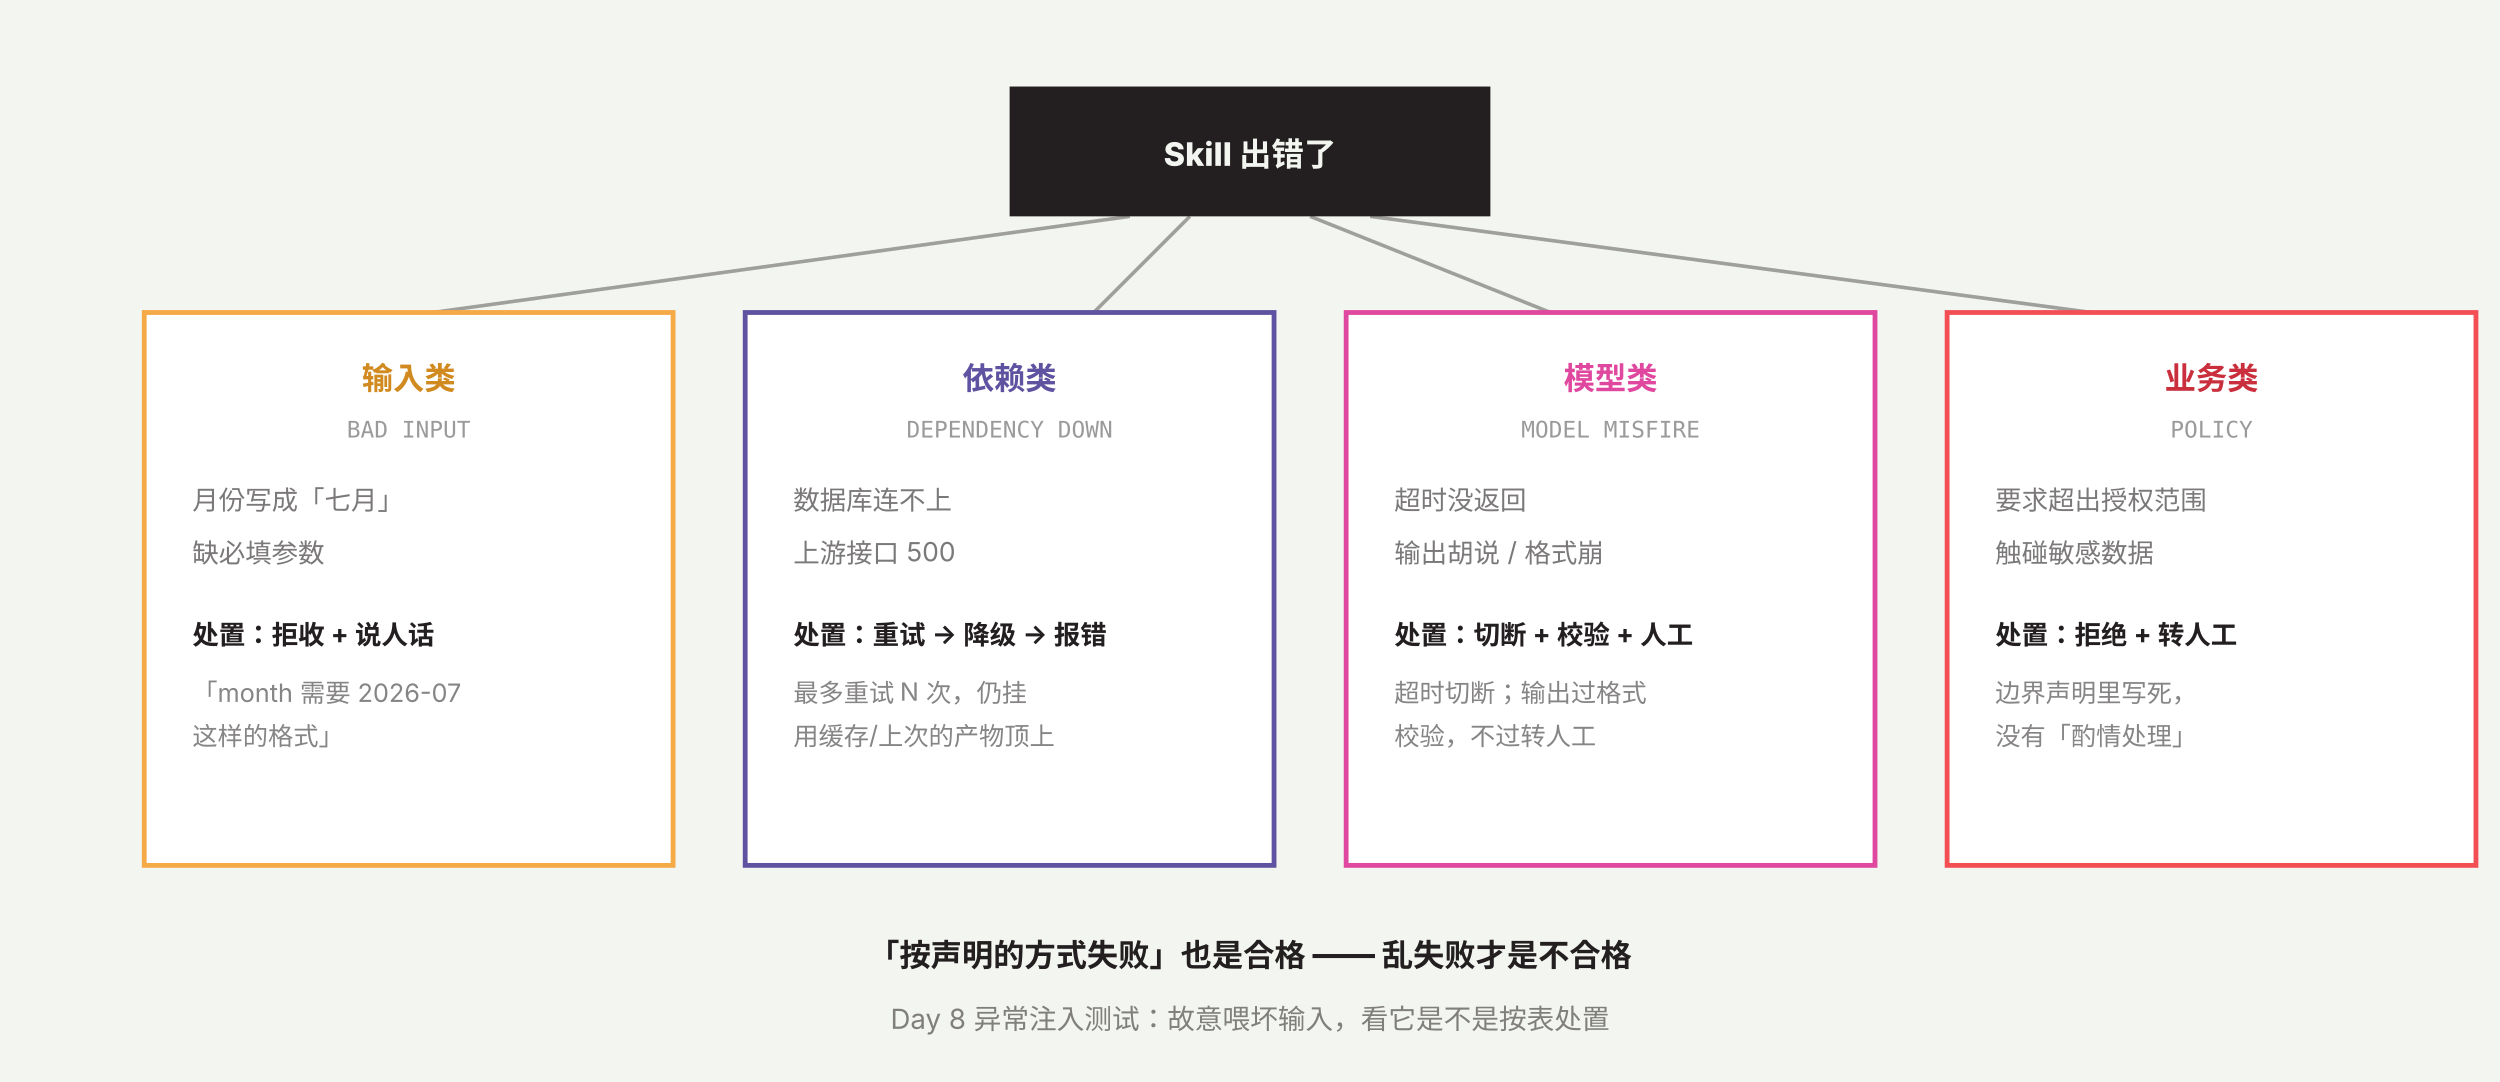
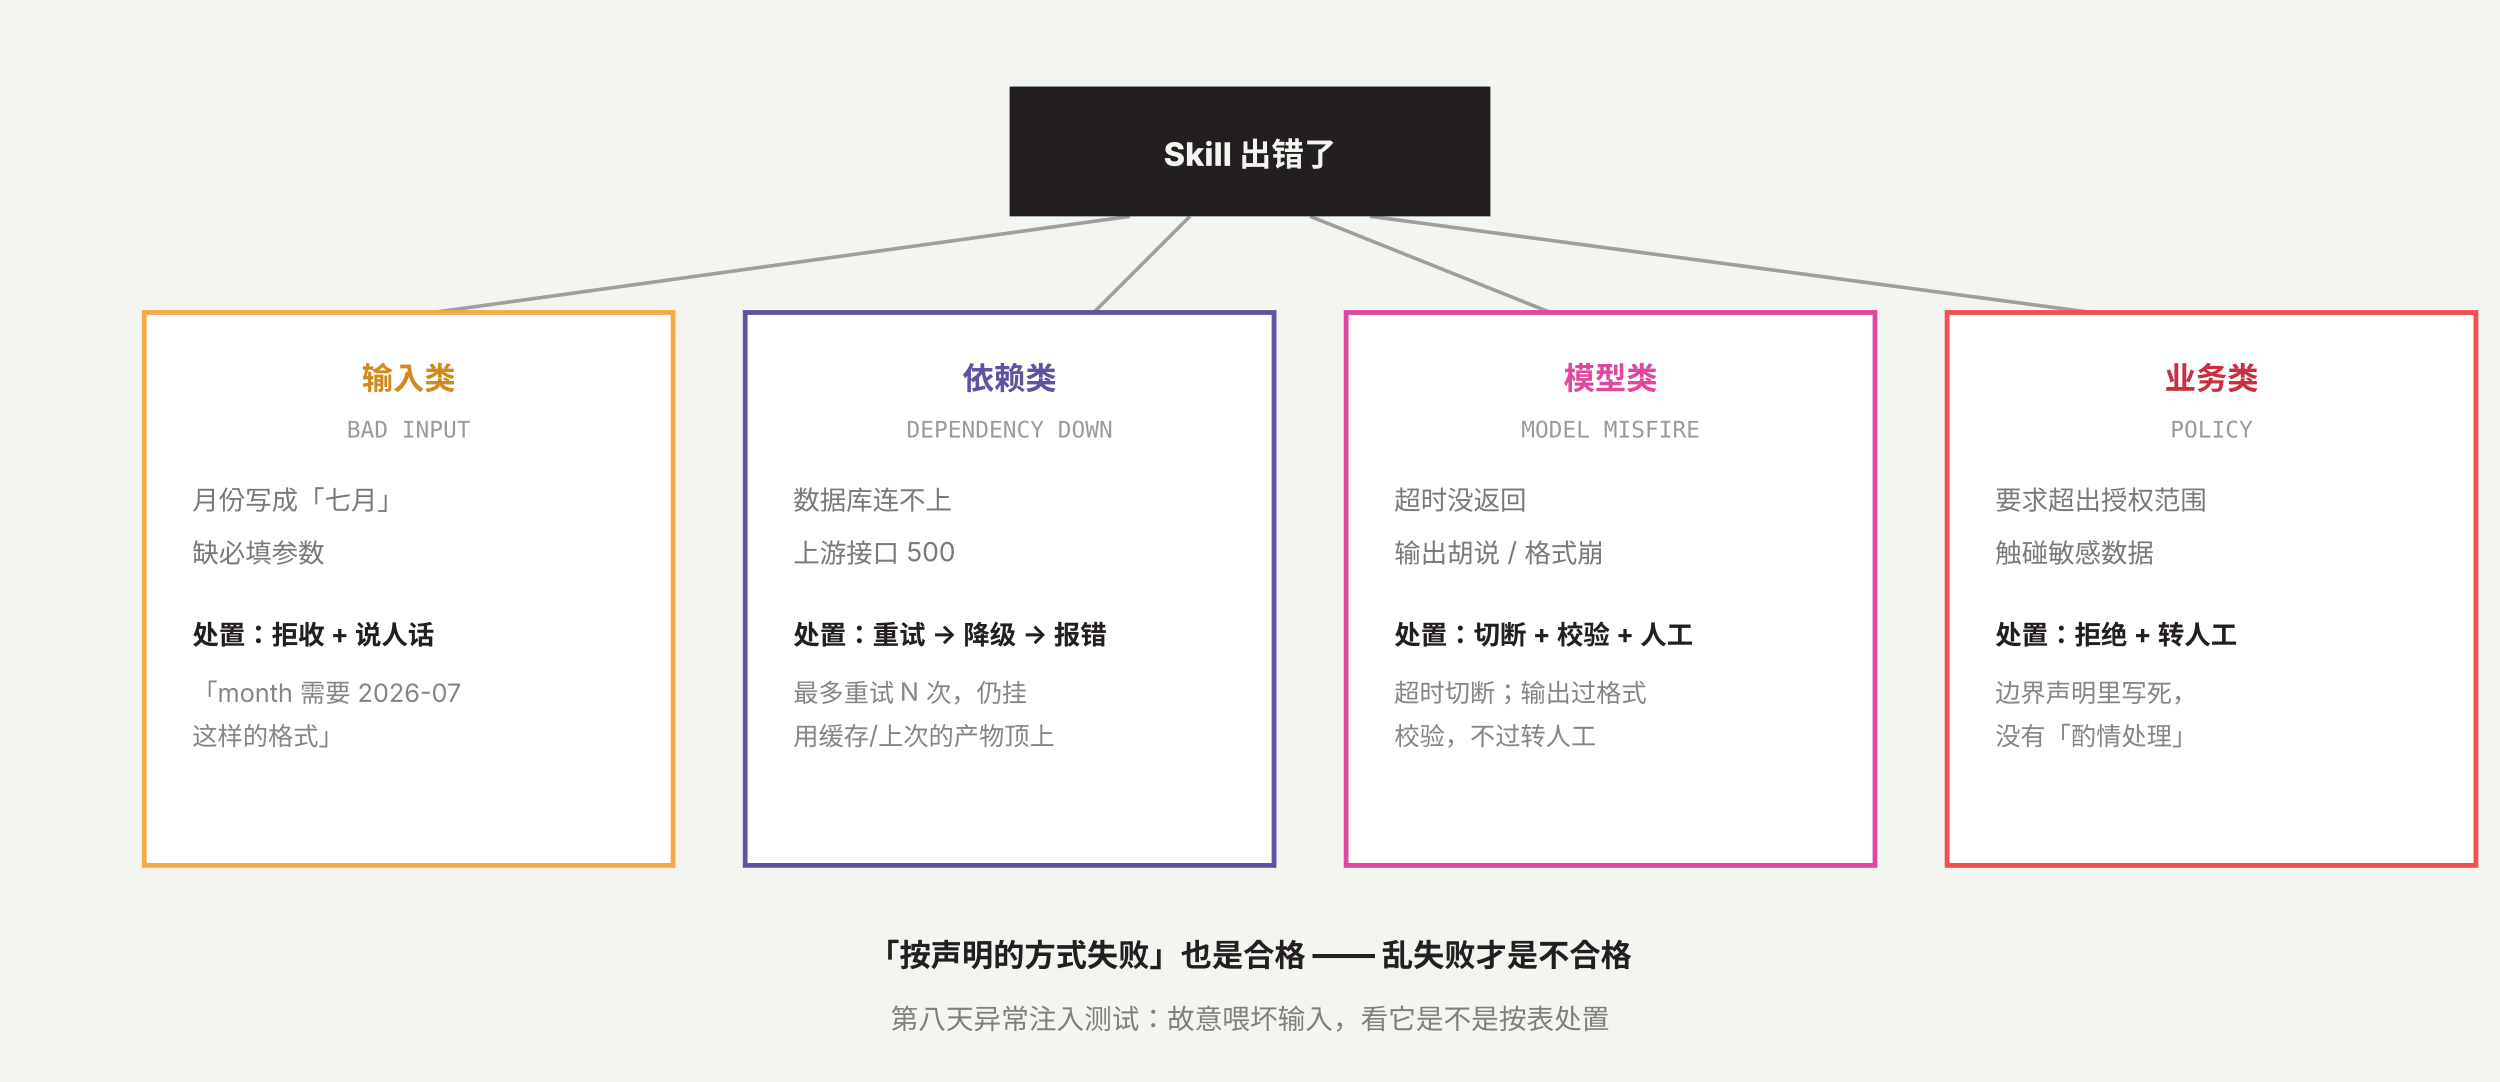
<svg xmlns="http://www.w3.org/2000/svg" viewBox="0 0 1040 450" font-family="-apple-system,BlinkMacSystemFont,'PingFang SC','Hiragino Sans GB','Microsoft YaHei',sans-serif" role="img" aria-label="Skill 异常分类与处置">
  <rect width="1040" height="450" fill="#f2f5f0" />
  <rect x="420" y="36" width="200" height="54" fill="#231f20" />
  <text x="520" y="69" text-anchor="middle" font-size="13.5" font-weight="800" fill="#f2f5f0">Skill 出错了</text>
  <g stroke="rgba(35,31,32,.4)" stroke-width="1.5">
    <line x1="470" y1="90" x2="180" y2="130" />
    <line x1="495" y1="90" x2="455" y2="130" />
    <line x1="545" y1="90" x2="645" y2="130" />
    <line x1="570" y1="90" x2="870" y2="130" />
  </g>
  <g>
    <rect x="60" y="130" width="220" height="230" fill="#ffffff" stroke="#f5a947" stroke-width="2" />
    <text x="170" y="162" text-anchor="middle" font-size="13" font-weight="800" fill="#d18a1f">输入类</text>
    <text x="170" y="182" text-anchor="middle" font-size="9.5" fill="rgba(35,31,32,.45)" style="font-family:'SF Mono',Menlo,monospace">BAD INPUT</text>
    <text x="80" y="212" font-size="11" fill="rgba(35,31,32,.6)">月份写成「七月」</text>
    <text x="80" y="234" font-size="11" fill="rgba(35,31,32,.6)">缺必填参数</text>
    <text x="80" y="268" font-size="11" font-weight="700" fill="#231f20">处置：拒收 + 说人话</text>
    <text x="80" y="292" font-size="10.5" fill="rgba(35,31,32,.55)">「month 需要 2026-07</text>
    <text x="80" y="310" font-size="10.5" fill="rgba(35,31,32,.55)">这样的格式」</text>
  </g>
  <g>
    <rect x="310" y="130" width="220" height="230" fill="#ffffff" stroke="#5f52a0" stroke-width="2" />
    <text x="420" y="162" text-anchor="middle" font-size="13" font-weight="800" fill="#5f52a0">依赖类</text>
    <text x="420" y="182" text-anchor="middle" font-size="9.5" fill="rgba(35,31,32,.45)" style="font-family:'SF Mono',Menlo,monospace">DEPENDENCY DOWN</text>
    <text x="330" y="212" font-size="11" fill="rgba(35,31,32,.6)">数据库连不上</text>
    <text x="330" y="234" font-size="11" fill="rgba(35,31,32,.6)">上游接口 500</text>
    <text x="330" y="268" font-size="11" font-weight="700" fill="#231f20">处置：重试 → 降级 → 报错</text>
    <text x="330" y="292" font-size="10.5" fill="rgba(35,31,32,.55)">最多重试 N 次，仍挂</text>
    <text x="330" y="310" font-size="10.5" fill="rgba(35,31,32,.55)">用缓存/上次的产物顶上</text>
  </g>
  <g>
    <rect x="560" y="130" width="220" height="230" fill="#ffffff" stroke="#e0479e" stroke-width="2" />
    <text x="670" y="162" text-anchor="middle" font-size="13" font-weight="800" fill="#e0479e">模型类</text>
    <text x="670" y="182" text-anchor="middle" font-size="9.5" fill="rgba(35,31,32,.45)" style="font-family:'SF Mono',Menlo,monospace">MODEL MISFIRE</text>
    <text x="580" y="212" font-size="11" fill="rgba(35,31,32,.6)">超时没返回</text>
    <text x="580" y="234" font-size="11" fill="rgba(35,31,32,.6)">输出胡说 / 格式崩</text>
    <text x="580" y="268" font-size="11" font-weight="700" fill="#231f20">处置：切断 + 校验 + 人工</text>
    <text x="580" y="292" font-size="10.5" fill="rgba(35,31,32,.55)">超时切断；输出过格式</text>
    <text x="580" y="310" font-size="10.5" fill="rgba(35,31,32,.55)">校验，不过转人工</text>
  </g>
  <g>
    <rect x="810" y="130" width="220" height="230" fill="#ffffff" stroke="#f24e54" stroke-width="2" />
    <text x="920" y="162" text-anchor="middle" font-size="13" font-weight="800" fill="#c92f3d">业务类</text>
    <text x="920" y="182" text-anchor="middle" font-size="9.5" fill="rgba(35,31,32,.45)" style="font-family:'SF Mono',Menlo,monospace">POLICY</text>
    <text x="830" y="212" font-size="11" fill="rgba(35,31,32,.6)">要求超出授权范围</text>
    <text x="830" y="234" font-size="11" fill="rgba(35,31,32,.6)">触碰敏感数据</text>
    <text x="830" y="268" font-size="11" font-weight="700" fill="#231f20">处置：拒绝 + 转人工</text>
    <text x="830" y="292" font-size="10.5" fill="rgba(35,31,32,.55)">边界声明里写死，</text>
    <text x="830" y="310" font-size="10.5" fill="rgba(35,31,32,.55)">没有「酌情处理」</text>
  </g>
  <text x="520" y="402" text-anchor="middle" font-size="13" font-weight="800" fill="#231f20">「按声明的方式失败」也是合格 —— 乱失败才是不合格</text>
-   <text x="520" y="428" text-anchor="middle" font-size="11.5" fill="rgba(35,31,32,.55)">Day 8 异常注入测试：故意喂坏输入，看它是不是按表处置</text>
+   <text x="520" y="428" text-anchor="middle" font-size="11.5" fill="rgba(35,31,32,.55)">第八天异常注入测试：故意喂坏输入，看它是不是按表处置</text>
</svg>
